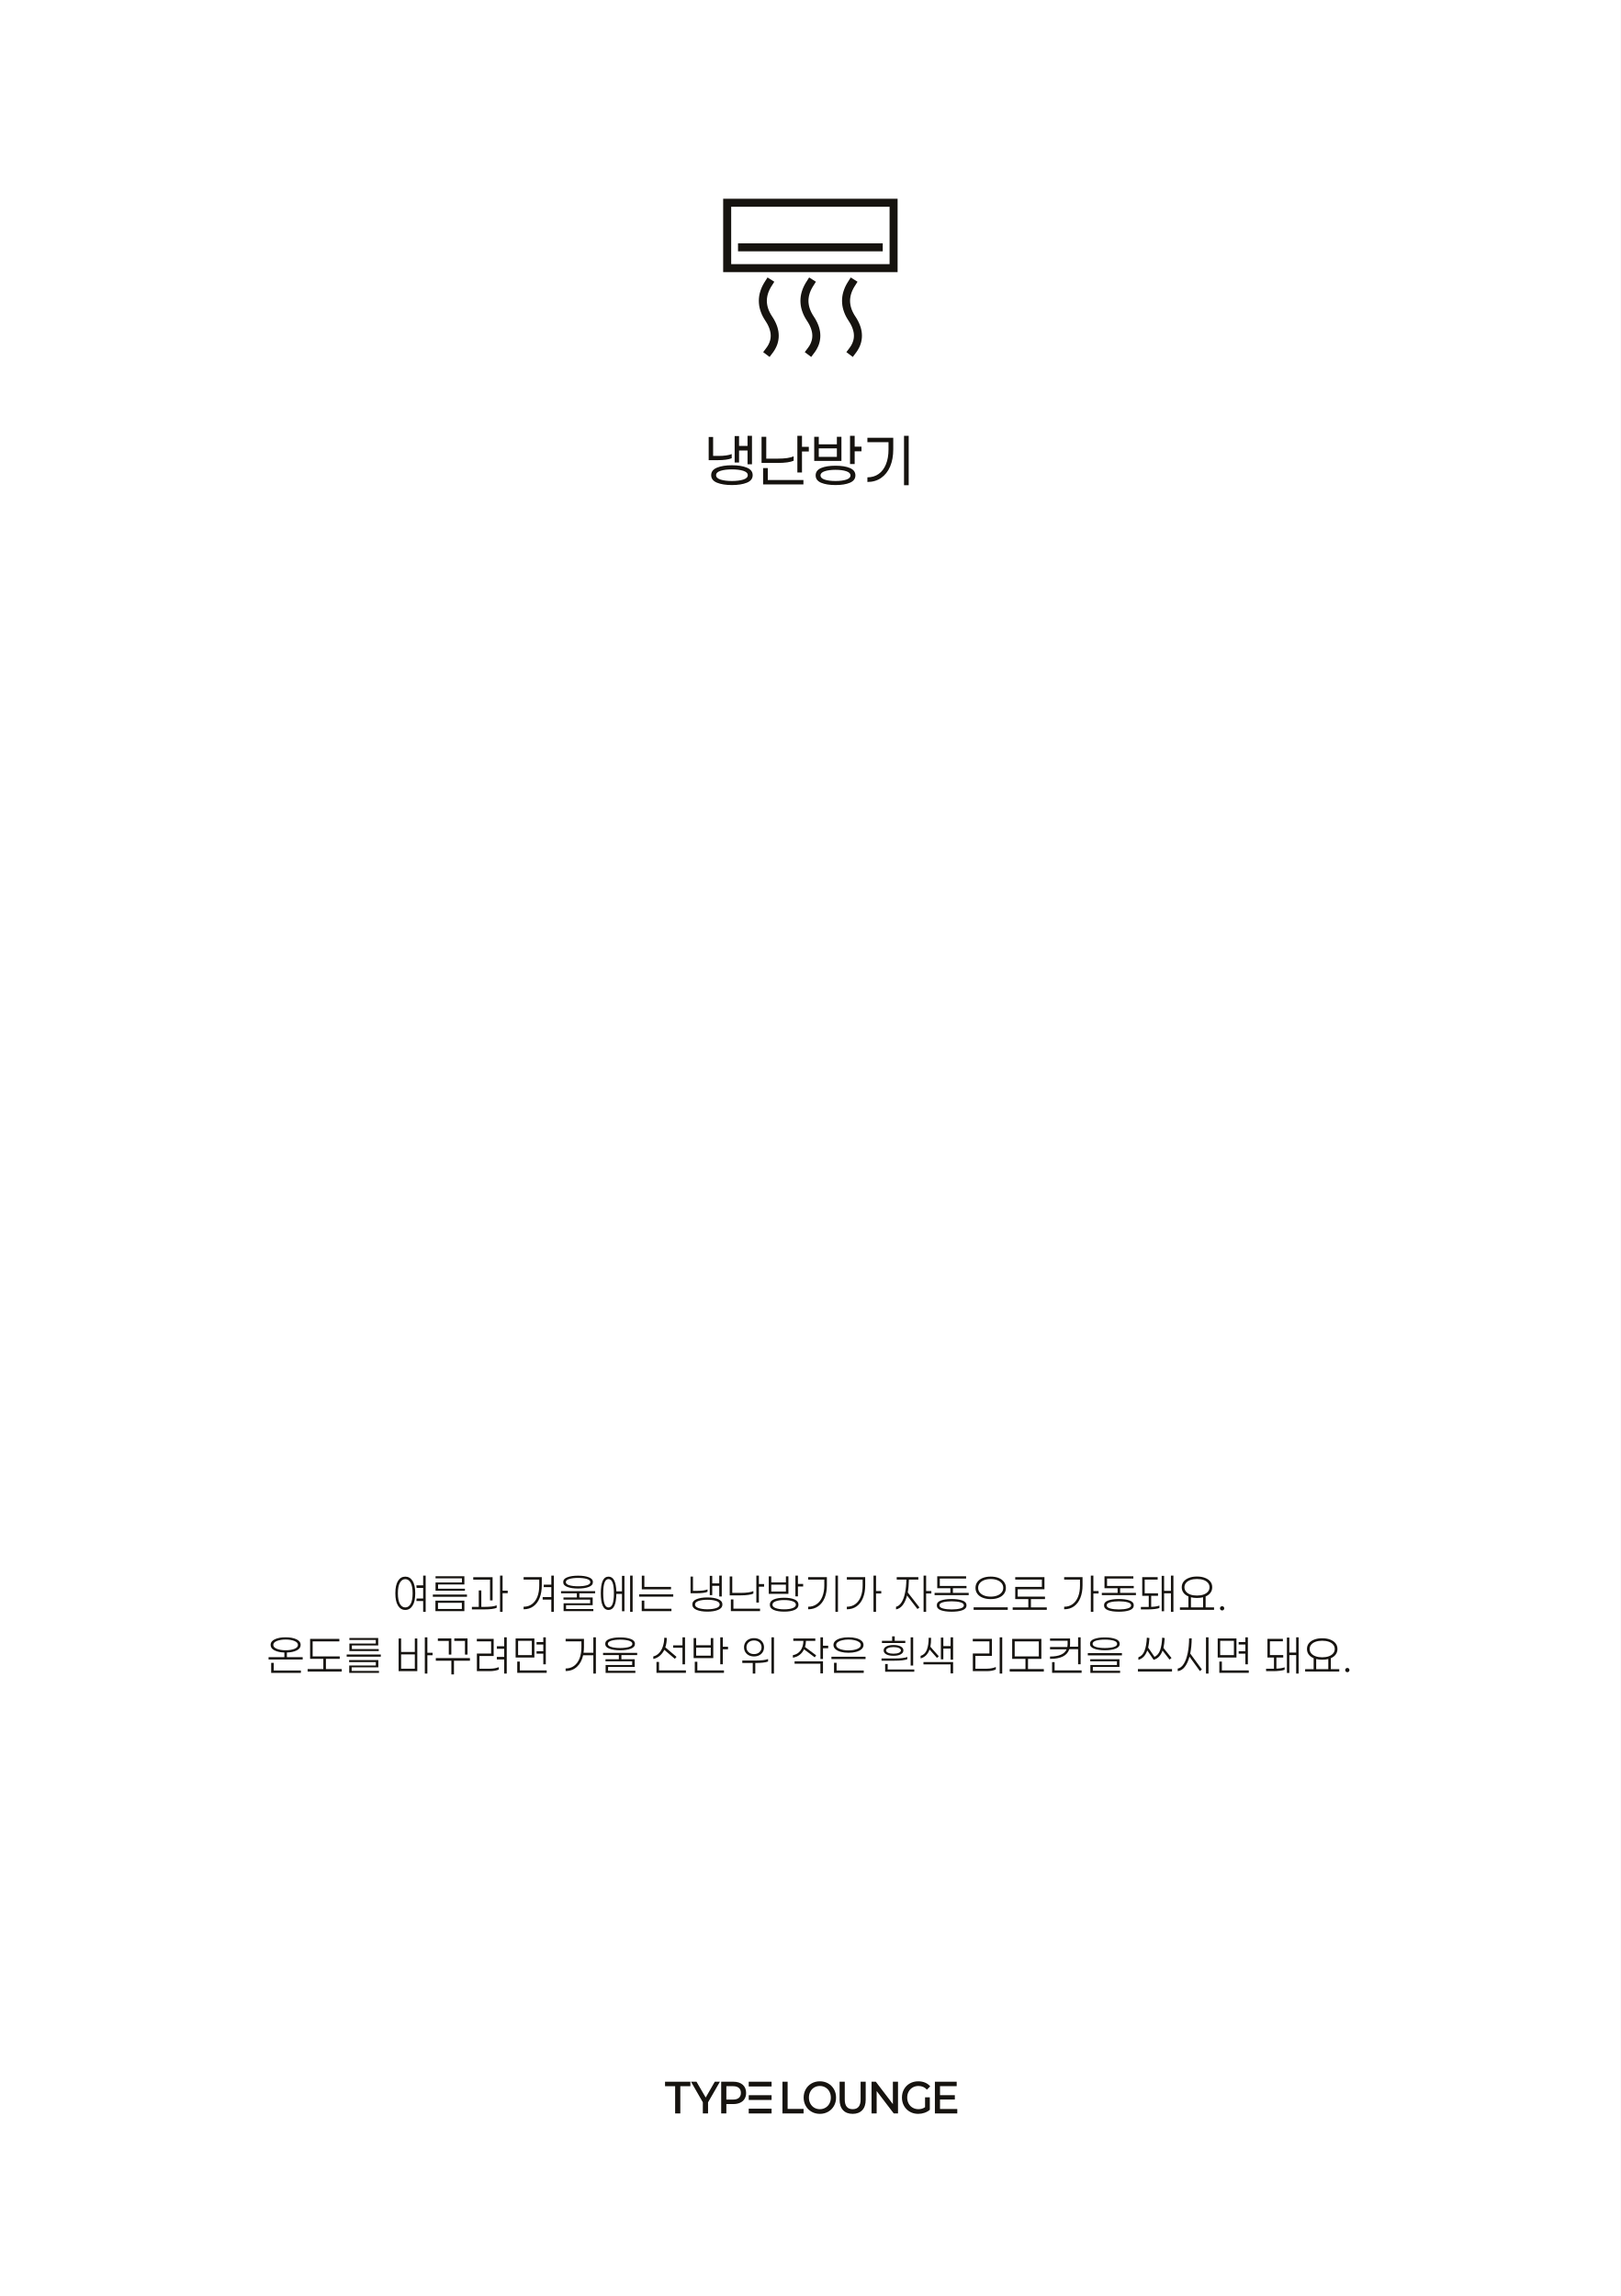
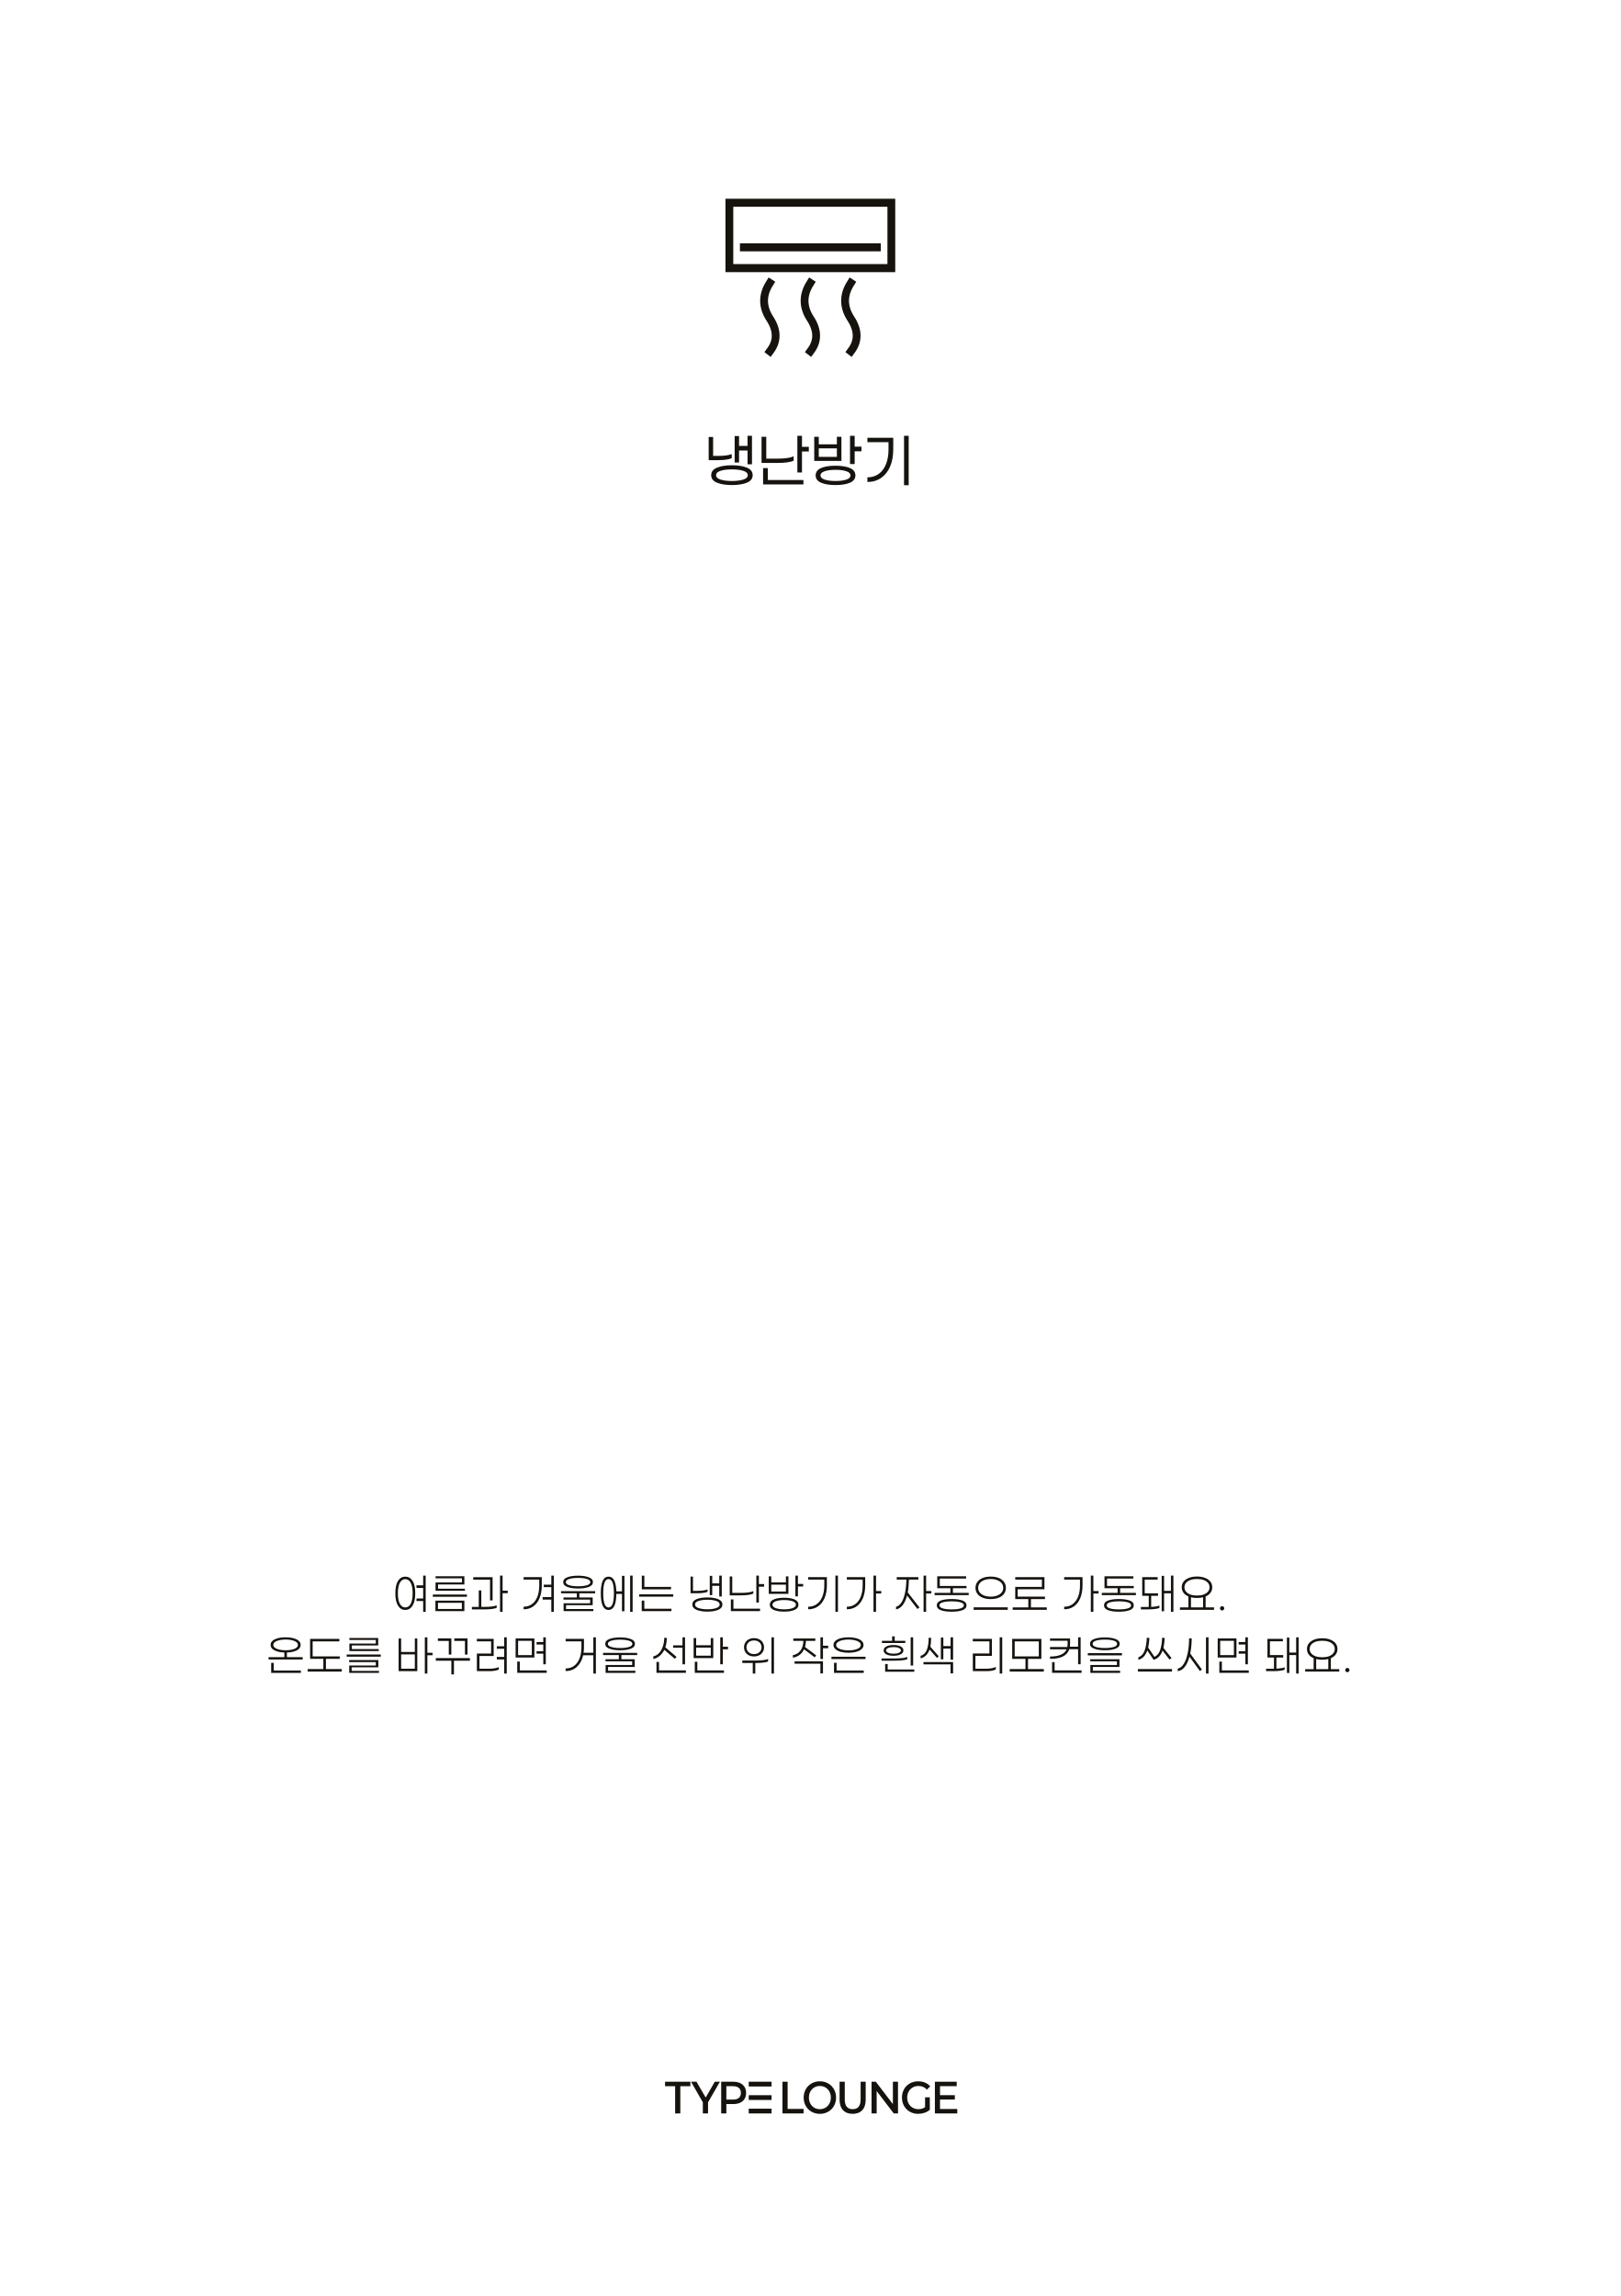
<svg xmlns="http://www.w3.org/2000/svg" viewBox="0 0 420 595" width="420" height="595" role="img" aria-label="냉난방기 안내문">
  <rect width="420" height="595" fill="#ffffff" />
-   <g transform="translate(171.5,29.44) scale(0.770098)">
-     <path fill="#16130F" fill-rule="evenodd" d="M79.35 53.35 L79.35 28.65 L20.65 28.65 L20.65 53.35 L79.35 53.35 Z M76.65 50.65 L23.35 50.65 L23.35 31.35 L76.65 31.35 L76.65 50.65 Z M74.35 43.65 L27.00 43.65 L25.65 43.65 L25.65 46.35 L73.00 46.35 L74.35 46.35 L74.35 43.65 Z M33.65 58.45 L33.35 59.20 L33.10 59.95 L32.90 60.71 L32.76 61.47 L32.68 62.23 L32.65 63.00 L32.68 63.77 L32.76 64.53 L32.90 65.29 L33.10 66.05 L33.35 66.80 L33.65 67.55 L34.01 68.29 L34.42 69.02 L34.86 69.72 L35.26 70.36 L35.60 70.95 L35.88 71.53 L36.12 72.10 L36.31 72.66 L36.46 73.20 L36.57 73.73 L36.63 74.24 L36.65 74.75 L36.63 75.25 L36.57 75.74 L36.47 76.23 L36.32 76.71 L36.14 77.20 L35.91 77.69 L35.64 78.17 L35.31 78.66 L34.92 79.19 L34.11 80.27 L36.27 81.89 L37.52 80.22 L37.94 79.58 L38.31 78.92 L38.63 78.26 L38.89 77.58 L39.09 76.88 L39.23 76.18 L39.32 75.47 L39.35 74.75 L39.32 74.03 L39.24 73.30 L39.09 72.58 L38.90 71.86 L38.64 71.13 L38.34 70.41 L37.98 69.69 L37.58 68.97 L37.14 68.28 L36.74 67.65 L36.41 67.05 L36.12 66.45 L35.88 65.86 L35.69 65.28 L35.54 64.71 L35.44 64.14 L35.37 63.57 L35.35 63.00 L35.37 62.43 L35.44 61.86 L35.54 61.29 L35.69 60.72 L35.88 60.14 L36.12 59.55 L36.41 58.95 L36.74 58.35 L37.14 57.72 L37.86 56.58 L35.58 55.14 L34.42 56.98 L34.01 57.71 L33.65 58.45 Z M47.35 59.20 L47.10 59.95 L46.90 60.71 L46.76 61.47 L46.68 62.23 L46.65 63.00 L46.68 63.77 L46.76 64.53 L46.90 65.29 L47.10 66.05 L47.35 66.80 L47.65 67.55 L48.01 68.29 L48.42 69.02 L48.86 69.72 L49.26 70.36 L49.60 70.95 L49.88 71.53 L50.12 72.10 L50.31 72.66 L50.46 73.20 L50.57 73.73 L50.63 74.24 L50.65 74.75 L50.63 75.25 L50.57 75.74 L50.47 76.23 L50.32 76.71 L50.14 77.20 L49.91 77.69 L49.64 78.17 L49.31 78.66 L48.92 79.19 L48.11 80.27 L50.27 81.89 L51.52 80.22 L51.94 79.58 L52.31 78.92 L52.63 78.26 L52.89 77.58 L53.09 76.88 L53.23 76.18 L53.32 75.47 L53.35 74.75 L53.32 74.03 L53.24 73.30 L53.09 72.58 L52.90 71.86 L52.64 71.13 L52.34 70.41 L51.98 69.69 L51.58 68.97 L51.14 68.28 L50.74 67.65 L50.41 67.05 L50.12 66.45 L49.88 65.86 L49.69 65.28 L49.54 64.71 L49.44 64.14 L49.37 63.57 L49.35 63.00 L49.37 62.43 L49.44 61.86 L49.54 61.29 L49.69 60.72 L49.88 60.14 L50.12 59.55 L50.41 58.95 L50.74 58.35 L51.14 57.72 L51.86 56.58 L49.58 55.14 L48.42 56.98 L48.01 57.71 L47.65 58.45 L47.35 59.20 Z M61.35 59.20 L61.10 59.95 L60.90 60.71 L60.76 61.47 L60.68 62.23 L60.65 63.00 L60.68 63.77 L60.76 64.53 L60.90 65.29 L61.10 66.05 L61.35 66.80 L61.65 67.55 L62.01 68.29 L62.42 69.02 L62.86 69.72 L63.26 70.36 L63.60 70.95 L63.88 71.53 L64.12 72.10 L64.31 72.66 L64.46 73.20 L64.57 73.73 L64.63 74.24 L64.65 74.75 L64.63 75.25 L64.57 75.74 L64.47 76.23 L64.32 76.71 L64.14 77.20 L63.91 77.69 L63.64 78.17 L63.31 78.66 L62.92 79.19 L62.11 80.27 L64.27 81.89 L65.52 80.22 L65.94 79.58 L66.31 78.92 L66.63 78.26 L66.89 77.58 L67.09 76.88 L67.23 76.18 L67.32 75.47 L67.35 74.75 L67.32 74.03 L67.24 73.30 L67.09 72.58 L66.90 71.86 L66.64 71.13 L66.34 70.41 L65.98 69.69 L65.58 68.97 L65.14 68.28 L64.74 67.65 L64.41 67.05 L64.12 66.45 L63.88 65.86 L63.69 65.28 L63.54 64.71 L63.44 64.14 L63.37 63.57 L63.35 63.00 L63.37 62.43 L63.44 61.86 L63.54 61.29 L63.69 60.72 L63.88 60.14 L64.12 59.55 L64.41 58.95 L64.74 58.35 L65.14 57.72 L65.86 56.58 L63.58 55.14 L62.42 56.98 L62.01 57.71 L61.65 58.45 L61.35 59.20 Z" />
+   <g transform="translate(172.52,34.52) scale(0.749543)">
+     <path fill="#16130F" fill-rule="evenodd" d="M79.35 48.03 L79.35 22.65 L20.65 22.65 L20.65 48.03 L79.35 48.03 Z M76.65 45.25 L23.35 45.25 L23.35 25.43 L76.65 25.43 L76.65 45.25 Z M74.35 38.06 L27 38.06 L25.65 38.06 L25.65 40.84 L73 40.84 L74.35 40.84 L74.35 38.06 Z M33.65 53.27 L33.35 54.04 L33.1 54.81 L32.9 55.59 L32.76 56.37 L32.68 57.15 L32.65 57.94 L32.68 58.73 L32.76 59.51 L32.9 60.29 L33.1 61.08 L33.35 61.85 L33.65 62.62 L34.01 63.38 L34.42 64.13 L34.86 64.85 L35.26 65.5 L35.6 66.11 L35.88 66.71 L36.12 67.29 L36.31 67.87 L36.46 68.42 L36.57 68.97 L36.63 69.49 L36.65 70.01 L36.63 70.53 L36.57 71.03 L36.47 71.53 L36.32 72.03 L36.14 72.53 L35.91 73.03 L35.64 73.53 L35.31 74.03 L34.92 74.57 L34.11 75.68 L36.27 77.35 L37.52 75.63 L37.94 74.98 L38.31 74.3 L38.63 73.62 L38.89 72.92 L39.09 72.2 L39.23 71.48 L39.32 70.75 L39.35 70.01 L39.32 69.27 L39.24 68.52 L39.09 67.78 L38.9 67.04 L38.64 66.29 L38.34 65.55 L37.98 64.81 L37.58 64.08 L37.14 63.37 L36.74 62.72 L36.41 62.1 L36.12 61.49 L35.88 60.88 L35.69 60.28 L35.54 59.7 L35.44 59.11 L35.37 58.53 L35.35 57.94 L35.37 57.36 L35.44 56.77 L35.54 56.18 L35.69 55.6 L35.88 55 L36.12 54.4 L36.41 53.78 L36.74 53.16 L37.14 52.52 L37.86 51.35 L35.58 49.87 L34.42 51.76 L34.01 52.51 L33.65 53.27 Z M47.35 54.04 L47.1 54.81 L46.9 55.59 L46.76 56.37 L46.68 57.15 L46.65 57.94 L46.68 58.73 L46.76 59.51 L46.9 60.29 L47.1 61.08 L47.35 61.85 L47.65 62.62 L48.01 63.38 L48.42 64.13 L48.86 64.85 L49.26 65.5 L49.6 66.11 L49.88 66.71 L50.12 67.29 L50.31 67.87 L50.46 68.42 L50.57 68.97 L50.63 69.49 L50.65 70.01 L50.63 70.53 L50.57 71.03 L50.47 71.53 L50.32 72.03 L50.14 72.53 L49.91 73.03 L49.64 73.53 L49.31 74.03 L48.92 74.57 L48.11 75.68 L50.27 77.35 L51.52 75.63 L51.94 74.98 L52.31 74.3 L52.63 73.62 L52.89 72.92 L53.09 72.2 L53.23 71.48 L53.32 70.75 L53.35 70.01 L53.32 69.27 L53.24 68.52 L53.09 67.78 L52.9 67.04 L52.64 66.29 L52.34 65.55 L51.98 64.81 L51.58 64.08 L51.14 63.37 L50.74 62.72 L50.41 62.1 L50.12 61.49 L49.88 60.88 L49.69 60.28 L49.54 59.7 L49.44 59.11 L49.37 58.53 L49.35 57.94 L49.37 57.36 L49.44 56.77 L49.54 56.18 L49.69 55.6 L49.88 55 L50.12 54.4 L50.41 53.78 L50.74 53.16 L51.14 52.52 L51.86 51.35 L49.58 49.87 L48.42 51.76 L48.01 52.51 L47.65 53.27 L47.35 54.04 Z M61.35 54.04 L61.1 54.81 L60.9 55.59 L60.76 56.37 L60.68 57.15 L60.65 57.94 L60.68 58.73 L60.76 59.51 L60.9 60.29 L61.1 61.08 L61.35 61.85 L61.65 62.62 L62.01 63.38 L62.42 64.13 L62.86 64.85 L63.26 65.5 L63.6 66.11 L63.88 66.71 L64.12 67.29 L64.31 67.87 L64.46 68.42 L64.57 68.97 L64.63 69.49 L64.65 70.01 L64.63 70.53 L64.57 71.03 L64.47 71.53 L64.32 72.03 L64.14 72.53 L63.91 73.03 L63.64 73.53 L63.31 74.03 L62.92 74.57 L62.11 75.68 L64.27 77.35 L65.52 75.63 L65.94 74.98 L66.31 74.3 L66.63 73.62 L66.89 72.92 L67.09 72.2 L67.23 71.48 L67.32 70.75 L67.35 70.01 L67.32 69.27 L67.24 68.52 L67.09 67.78 L66.9 67.04 L66.64 66.29 L66.34 65.55 L65.98 64.81 L65.58 64.08 L65.14 63.37 L64.74 62.72 L64.41 62.1 L64.12 61.49 L63.88 60.88 L63.69 60.28 L63.54 59.7 L63.44 59.11 L63.37 58.53 L63.35 57.94 L63.37 57.36 L63.44 56.77 L63.54 56.18 L63.69 55.6 L63.88 55 L64.12 54.4 L64.41 53.78 L64.74 53.16 L65.14 52.52 L65.86 51.35 L63.58 49.87 L62.42 51.76 L62.01 52.51 L61.65 53.27 L61.35 54.04 Z" />
  </g>
  <g fill="#16130F">
    <path transform="translate(182.7,125.17) scale(1,-1)" d="M7.68 5.32V12.17H8.82V9.62H11.02V12.23H12.17V4.85H11.02V8.43H8.82V5.32ZM3.33 5.92H0.95V11.93H2.1V7.02H3.48Q5.72 7.02 6.92 7.5V6.42Q5.7 5.92 3.33 5.92ZM12.35 2.03Q12.35 0.7 10.84 0.08Q9.33 -0.53 6.97 -0.53Q4.62 -0.53 3.11 0.08Q1.6 0.7 1.6 2.03Q1.6 3.37 3.11 3.98Q4.62 4.6 6.97 4.6Q9.33 4.6 10.84 3.98Q12.35 3.37 12.35 2.03ZM11.08 2.03Q11.08 2.8 9.89 3.17Q8.7 3.53 6.97 3.53Q5.23 3.53 4.05 3.17Q2.87 2.8 2.87 2.03Q2.87 1.25 4.05 0.88Q5.23 0.52 6.97 0.52Q8.7 0.52 9.89 0.88Q11.08 1.25 11.08 2.03Z" />
    <path transform="translate(196.35,125.17) scale(1,-1)" d="M13.25 8.17H11.48V2.72H10.28V12.23H11.48V9.38H13.25ZM5.2 5.2H1V11.97H2.22V6.32H5.27Q6.6 6.32 7.66 6.47Q8.72 6.63 9.32 6.92V5.78Q8.73 5.5 7.65 5.35Q6.57 5.2 5.2 5.2ZM11.85 0.78V-0.37H1.4V3.87H2.62V0.78Z" />
    <path transform="translate(210,125.17) scale(1,-1)" d="M13.25 8.22H11.48V4.92H10.28V12.23H11.48V9.43H13.25ZM1 5.73V11.98H2.18V10.03H6.87V11.98H8.05V5.73ZM6.87 8.98H2.18V6.78H6.87ZM11.67 1.97Q11.67 0.68 10.25 0.07Q8.83 -0.53 6.52 -0.53Q4.2 -0.53 2.78 0.07Q1.37 0.68 1.37 1.97Q1.37 3.27 2.77 3.88Q4.18 4.48 6.52 4.48Q8.85 4.48 10.26 3.88Q11.67 3.27 11.67 1.97ZM10.4 1.97Q10.4 2.68 9.32 3.05Q8.23 3.42 6.52 3.42Q4.8 3.42 3.71 3.05Q2.62 2.68 2.62 1.97Q2.62 1.25 3.71 0.88Q4.8 0.52 6.52 0.52Q8.23 0.52 9.32 0.88Q10.4 1.25 10.4 1.97Z" />
    <path transform="translate(223.65,125.17) scale(1,-1)" d="M10.62 -0.57V12.23H11.83V-0.57ZM1.13 0.27V1.47Q2.82 1.47 4.05 2.35Q5.28 3.23 5.94 4.86Q6.6 6.48 6.6 8.68V10.58H1.13V11.73H7.83V8.73Q7.83 6.18 7.02 4.28Q6.2 2.37 4.69 1.32Q3.18 0.27 1.13 0.27Z" />
  </g>
  <g fill="#16130F">
    <path transform="translate(101.63,417.28) scale(1,-1)" d="M8.68 -0.42H8.03V2.38H6.27L6.32 3.03H8.03V5.78H6.32L6.27 6.44H8.03V8.97H8.68ZM5.98 4.39Q5.98 2.26 5.28 1.17Q4.58 0.07 3.4 0.07Q2.21 0.07 1.52 1.17Q0.82 2.26 0.82 4.39Q0.82 6.51 1.52 7.61Q2.21 8.7 3.4 8.7Q4.58 8.7 5.28 7.61Q5.98 6.51 5.98 4.39ZM5.3 4.39Q5.3 6.21 4.79 7.13Q4.27 8.05 3.4 8.05Q2.53 8.05 2 7.13Q1.48 6.21 1.48 4.39Q1.48 2.57 2 1.64Q2.53 0.72 3.4 0.72Q4.27 0.72 4.79 1.64Q5.3 2.57 5.3 4.39Z" />
    <path transform="translate(111.75,417.28) scale(1,-1)" d="M1.77 6.67V5.57H8.73V5.04H1.12V7.19H7.96V8.26H1.12V8.8H8.59V6.67ZM0.42 3.48V4.06H9.26V3.48ZM1.09 -0.24V2.48H8.59V-0.24ZM7.94 1.92H1.75V0.32H7.94Z" />
    <path transform="translate(121.87,417.28) scale(1,-1)" d="M8.37 4.41V-0.42H7.71V8.97H8.37V5.06H9.7V4.41ZM0.77 7.92V8.56H5.78V2.54H5.12V7.92ZM6.84 1.27V0.61Q5.84 0.21 3.63 0.21H0.42V0.86H2.2V5.13H2.86V0.86H3.62Q5.93 0.86 6.84 1.27Z" />
    <path transform="translate(134.85,417.28) scale(1,-1)" d="M8.68 -0.42H8.02V2.75H5.78V3.4H8.02V5.98H6.06V6.62H8.02V8.97H8.68ZM5.55 8.57V6.45Q5.55 4.6 4.99 3.19Q4.44 1.78 3.37 1.01Q2.31 0.24 0.84 0.24V0.9Q2.1 0.9 3.01 1.58Q3.92 2.26 4.41 3.5Q4.89 4.74 4.89 6.42V7.93H0.84V8.57Z" />
    <path transform="translate(144.97,417.28) scale(1,-1)" d="M0.98 7.28Q0.98 8.14 2.06 8.54Q3.14 8.95 4.84 8.95Q6.53 8.95 7.6 8.54Q8.68 8.14 8.68 7.28Q8.68 6.43 7.61 6.03Q6.54 5.62 4.84 5.62Q3.14 5.62 2.06 6.03Q0.98 6.43 0.98 7.28ZM1.66 7.28Q1.66 6.73 2.57 6.47Q3.47 6.2 4.84 6.2Q6.21 6.2 7.11 6.47Q8.01 6.73 8.01 7.28Q8.01 7.83 7.11 8.1Q6.21 8.37 4.84 8.37Q3.47 8.37 2.57 8.1Q1.66 7.83 1.66 7.28ZM5.17 3.3H8.62V1.3H1.72V0.31H8.79V-0.24H1.08V1.8H7.96V2.75H1.05V3.3H4.51V4.38H0.42V4.94H9.26V4.38H5.17Z" />
    <path transform="translate(155.09,417.28) scale(1,-1)" d="M8.85 -0.42H8.2V8.97H8.85ZM6.73 8.91V-0.26H6.09V4.23H4.63Q4.61 2.13 4.1 1.1Q3.59 0.07 2.6 0.07Q0.6 0.07 0.6 4.39Q0.6 8.7 2.6 8.7Q4.51 8.7 4.63 4.89H6.09V8.91ZM4 4.39Q4 6.25 3.65 7.16Q3.3 8.07 2.6 8.07Q1.23 8.07 1.23 4.39Q1.23 0.71 2.6 0.71Q3.3 0.71 3.65 1.62Q4 2.53 4 4.39Z" />
    <path transform="translate(165.21,417.28) scale(1,-1)" d="M8.68 6.04V5.41H1.11V8.95H1.77V6.04ZM0.42 3.51V4.12H9.26V3.51ZM8.79 0.38V-0.24H1.09V2.49H1.76V0.38Z" />
    <path transform="translate(178.19,417.28) scale(1,-1)" d="M5.74 3.9V8.91H6.38V6.95H8.2V8.97H8.85V3.56H8.2V6.31H6.38V3.9ZM2.43 4.4H0.76V8.71H1.39V5.02H2.52Q4.25 5.02 5.16 5.39V4.77Q4.28 4.4 2.43 4.4ZM9.01 1.48Q9.01 0.53 7.9 0.08Q6.8 -0.37 5.12 -0.37Q3.45 -0.37 2.34 0.08Q1.23 0.53 1.23 1.48Q1.23 2.43 2.33 2.87Q3.43 3.31 5.12 3.31Q6.81 3.31 7.91 2.87Q9.01 2.43 9.01 1.48ZM8.31 1.48Q8.31 2.11 7.38 2.41Q6.45 2.71 5.12 2.71Q3.79 2.71 2.85 2.41Q1.92 2.1 1.92 1.48Q1.92 0.86 2.85 0.55Q3.79 0.24 5.12 0.24Q6.45 0.24 7.38 0.54Q8.31 0.84 8.31 1.48Z" />
    <path transform="translate(188.31,417.28) scale(1,-1)" d="M9.7 6.1H8.35V1.99H7.69V8.97H8.35V6.77H9.7ZM3.67 3.85H0.79V8.74H1.45V4.49H3.72Q4.79 4.49 5.62 4.61Q6.45 4.73 6.92 4.96V4.31Q6.47 4.09 5.61 3.97Q4.75 3.85 3.67 3.85ZM8.65 0.4V-0.23H1.09V2.8H1.75V0.4Z" />
    <path transform="translate(198.43,417.28) scale(1,-1)" d="M9.7 6.15H8.35V3.59H7.69V8.97H8.35V6.81H9.7ZM0.79 4.24V8.78H1.44V7.21H5.23V8.78H5.88V4.24ZM5.23 6.62H1.44V4.84H5.23ZM8.49 1.43Q8.49 0.51 7.47 0.07Q6.45 -0.37 4.78 -0.37Q3.1 -0.37 2.08 0.07Q1.06 0.51 1.06 1.43Q1.06 2.35 2.08 2.79Q3.1 3.23 4.78 3.23Q6.45 3.23 7.47 2.79Q8.49 2.35 8.49 1.43ZM7.82 1.43Q7.82 2.02 6.97 2.32Q6.12 2.63 4.78 2.63Q3.45 2.63 2.6 2.32Q1.75 2.02 1.75 1.43Q1.75 0.84 2.6 0.54Q3.45 0.23 4.78 0.23Q6.11 0.23 6.97 0.54Q7.82 0.86 7.82 1.43Z" />
    <path transform="translate(208.55,417.28) scale(1,-1)" d="M7.94 -0.42V8.97H8.6V-0.42ZM0.88 0.24V0.9Q2.15 0.9 3.1 1.58Q4.05 2.25 4.55 3.5Q5.06 4.74 5.06 6.42V7.93H0.88V8.57H5.73V6.45Q5.73 4.6 5.15 3.19Q4.56 1.78 3.46 1.01Q2.36 0.24 0.88 0.24Z" />
    <path transform="translate(218.67,417.28) scale(1,-1)" d="M8.35 4.33V-0.42H7.69V8.97H8.35V4.97H9.7V4.33ZM5.54 8.57V6.45Q5.54 4.6 4.97 3.19Q4.4 1.78 3.33 1.01Q2.26 0.24 0.78 0.24V0.9Q2.05 0.9 2.98 1.58Q3.9 2.26 4.39 3.5Q4.88 4.74 4.88 6.42V7.93H0.78V8.57Z" />
    <path transform="translate(231.65,417.28) scale(1,-1)" d="M8.35 4.33V-0.42H7.69V8.97H8.35V4.97H9.7V4.33ZM3.59 4.61 6.62 0.71 6.1 0.31 3.41 3.81Q2.99 2.24 2.27 1.31Q1.54 0.39 0.55 0.21V0.89Q1.38 1.09 1.98 2.04Q2.58 2.99 2.89 4.52Q3.2 6.04 3.23 7.93H0.73V8.57H6.33V7.93H3.89Q3.86 6.05 3.59 4.61Z" />
    <path transform="translate(241.77,417.28) scale(1,-1)" d="M9.26 3.9H0.42V4.5H4.51V5.7H1.11V8.8H8.59V8.2H1.77V6.29H8.69V5.7H5.17V4.5H9.26ZM8.69 1.26Q8.69 0.38 7.61 -0.01Q6.53 -0.39 4.84 -0.39Q3.15 -0.39 2.07 -0.01Q0.99 0.38 0.99 1.26Q0.99 2.14 2.07 2.52Q3.15 2.9 4.84 2.9Q6.53 2.9 7.61 2.52Q8.69 2.14 8.69 1.26ZM8.01 1.26Q8.01 1.81 7.08 2.06Q6.16 2.31 4.84 2.31Q3.52 2.31 2.6 2.06Q1.67 1.81 1.67 1.26Q1.67 0.71 2.6 0.45Q3.52 0.2 4.84 0.2Q6.16 0.2 7.08 0.45Q8.01 0.71 8.01 1.26Z" />
    <path transform="translate(251.89,417.28) scale(1,-1)" d="M8.78 5.79Q8.78 4.91 8.29 4.25Q7.81 3.59 6.92 3.24Q6.03 2.88 4.84 2.88Q3.65 2.88 2.76 3.24Q1.87 3.59 1.39 4.25Q0.9 4.91 0.9 5.79Q0.9 6.67 1.39 7.33Q1.87 7.99 2.76 8.35Q3.65 8.71 4.84 8.71Q6.03 8.71 6.92 8.35Q7.81 7.99 8.29 7.33Q8.78 6.67 8.78 5.79ZM1.59 5.79Q1.59 5.12 1.99 4.61Q2.4 4.09 3.13 3.81Q3.86 3.52 4.84 3.52Q5.82 3.52 6.55 3.81Q7.28 4.09 7.69 4.61Q8.09 5.12 8.09 5.79Q8.09 6.48 7.69 6.99Q7.28 7.5 6.55 7.79Q5.82 8.08 4.84 8.08Q3.86 8.08 3.13 7.79Q2.4 7.5 1.99 6.99Q1.59 6.48 1.59 5.79ZM0.42 0.1V0.75H9.26V0.1Z" />
    <path transform="translate(262.01,417.28) scale(1,-1)" d="M9.26 0.1H0.42V0.73H4.47V2.88H1.08V6.04H7.99V7.94H1.08V8.57H8.65V5.43H1.72V3.52H8.79V2.88H5.15V0.73H9.26Z" />
    <path transform="translate(274.99,417.28) scale(1,-1)" d="M8.35 4.33V-0.42H7.69V8.97H8.35V4.97H9.7V4.33ZM5.54 8.57V6.45Q5.54 4.6 4.97 3.19Q4.4 1.78 3.33 1.01Q2.26 0.24 0.78 0.24V0.9Q2.05 0.9 2.98 1.58Q3.9 2.26 4.39 3.5Q4.88 4.74 4.88 6.42V7.93H0.78V8.57Z" />
    <path transform="translate(285.11,417.28) scale(1,-1)" d="M9.26 3.9H0.42V4.5H4.51V5.7H1.11V8.8H8.59V8.2H1.77V6.29H8.69V5.7H5.17V4.5H9.26ZM8.69 1.26Q8.69 0.38 7.61 -0.01Q6.53 -0.39 4.84 -0.39Q3.15 -0.39 2.07 -0.01Q0.99 0.38 0.99 1.26Q0.99 2.14 2.07 2.52Q3.15 2.9 4.84 2.9Q6.53 2.9 7.61 2.52Q8.69 2.14 8.69 1.26ZM8.01 1.26Q8.01 1.81 7.08 2.06Q6.16 2.31 4.84 2.31Q3.52 2.31 2.6 2.06Q1.67 1.81 1.67 1.26Q1.67 0.71 2.6 0.45Q3.52 0.2 4.84 0.2Q6.16 0.2 7.08 0.45Q8.01 0.71 8.01 1.26Z" />
    <path transform="translate(295.23,417.28) scale(1,-1)" d="M8.85 -0.42H8.21V4.38H6.44V-0.26H5.81V8.91H6.44V5.02H8.21V8.97H8.85ZM5.22 1.21V0.57Q4.8 0.4 4 0.31Q3.2 0.21 2.29 0.21H0.42V0.84H2.46V3.73H0.77V8.57H4.77V7.94H1.41V4.38H4.86V3.73H3.09V0.86Q4.53 0.92 5.22 1.21Z" />
    <path transform="translate(305.35,417.28) scale(1,-1)" d="M9.26 0.1H0.42V0.73H2.62V3.57Q1.78 3.92 1.34 4.53Q0.89 5.13 0.89 5.95Q0.89 6.8 1.38 7.42Q1.87 8.04 2.76 8.38Q3.65 8.73 4.84 8.73Q6.03 8.73 6.92 8.38Q7.81 8.04 8.3 7.42Q8.79 6.8 8.79 5.95Q8.79 5.13 8.34 4.53Q7.9 3.92 7.08 3.57V0.73H9.26ZM1.59 5.95Q1.59 5.3 1.99 4.82Q2.4 4.33 3.13 4.06Q3.86 3.8 4.84 3.8Q5.82 3.8 6.55 4.06Q7.28 4.33 7.69 4.82Q8.09 5.3 8.09 5.95Q8.09 6.59 7.69 7.08Q7.28 7.57 6.55 7.83Q5.82 8.09 4.84 8.09Q3.86 8.09 3.13 7.83Q2.4 7.57 1.99 7.08Q1.59 6.59 1.59 5.95ZM6.42 0.73V3.35Q5.72 3.17 4.84 3.17Q3.97 3.17 3.28 3.35V0.73Z" />
    <path transform="translate(315.47,417.28) scale(1,-1)" d="M0.68 0.49Q0.68 0.72 0.84 0.88Q1 1.04 1.23 1.04Q1.47 1.04 1.63 0.88Q1.78 0.72 1.78 0.49Q1.78 0.26 1.63 0.1Q1.47 -0.06 1.23 -0.06Q1 -0.06 0.84 0.1Q0.68 0.26 0.68 0.49Z" />
  </g>
  <g fill="#16130F">
    <path transform="translate(69.18,433.28) scale(1,-1)" d="M9.26 3.23H0.42V3.84H4.51V5.04Q2.97 5.08 1.96 5.59Q0.95 6.09 0.95 7Q0.95 7.97 2.07 8.48Q3.18 8.98 4.84 8.98Q6.5 8.98 7.61 8.48Q8.73 7.97 8.73 7Q8.73 6.09 7.72 5.59Q6.71 5.08 5.17 5.04V3.84H9.26ZM4.84 5.62Q6.17 5.62 7.1 5.98Q8.03 6.34 8.03 7Q8.03 7.66 7.1 8.03Q6.17 8.4 4.84 8.4Q3.51 8.4 2.57 8.03Q1.64 7.66 1.64 7Q1.64 6.36 2.57 5.99Q3.51 5.62 4.84 5.62ZM8.79 0.38V-0.24H1.09V2.35H1.76V0.38Z" />
    <path transform="translate(79.3,433.28) scale(1,-1)" d="M9.26 0.1H0.42V0.75H4.49V3.4H1.06V8.57H8.64V7.92H1.72V4.03H8.74V3.4H5.16V0.75H9.26Z" />
    <path transform="translate(89.42,433.28) scale(1,-1)" d="M1.77 6.87V5.93H8.73V5.41H1.12V7.36H7.96V8.29H1.12V8.8H8.59V6.87ZM0.42 3.96V4.52H9.26V3.96ZM1.71 1.2V0.27H8.79V-0.24H1.08V1.67H7.97V2.55H1.05V3.08H8.62V1.2Z" />
    <path transform="translate(102.4,433.28) scale(1,-1)" d="M8.35 4.33V-0.42H7.69V8.97H8.35V4.97H9.7V4.33ZM5.74 8.67V0.21H0.9V8.67H1.55V5.18H5.1V8.67ZM5.1 4.55H1.55V0.84H5.1Z" />
    <path transform="translate(112.52,433.28) scale(1,-1)" d="M0.95 8.04V8.69H4.44V4.5H3.78V8.04ZM5.21 8.04V8.69H8.63V4.5H7.97V8.04ZM5.12 2.91V-0.64H4.45V2.91H0.42V3.59H9.26V2.91Z" />
    <path transform="translate(122.64,433.28) scale(1,-1)" d="M8.68 -0.42H8.02V3.24H6.11V3.9H8.02V6.01H6.11V6.66H8.02V8.97H8.68ZM6.61 1.25V0.61Q6.21 0.43 5.57 0.32Q4.94 0.21 4.28 0.21H0.94V4.77H4.63V7.93H0.93V8.57H5.29V4.13H1.61V0.84H4.3Q4.94 0.84 5.57 0.95Q6.2 1.06 6.61 1.25Z" />
    <path transform="translate(132.76,433.28) scale(1,-1)" d="M6.29 4.74V5.37H8.03V7.11H6.29V7.75H8.03V8.97H8.68V1.98H8.03V4.74ZM0.86 3.74V8.68H5.72V3.74ZM1.5 8.07V4.36H5.06V8.07ZM8.91 -0.23H1.28V2.69H1.94V0.4H8.91Z" />
    <path transform="translate(145.74,433.28) scale(1,-1)" d="M8.68 -0.42H8.02V4.33H5.38Q4.94 2.41 3.76 1.33Q2.59 0.24 0.84 0.24V0.9Q2.11 0.9 3.03 1.58Q3.95 2.26 4.44 3.5Q4.93 4.74 4.93 6.42V7.93H0.84V8.57H5.59V6.45Q5.59 5.67 5.48 4.97H8.02V8.97H8.68Z" />
    <path transform="translate(155.86,433.28) scale(1,-1)" d="M0.98 7.28Q0.98 8.14 2.06 8.54Q3.14 8.95 4.84 8.95Q6.53 8.95 7.6 8.54Q8.68 8.14 8.68 7.28Q8.68 6.43 7.61 6.03Q6.54 5.62 4.84 5.62Q3.14 5.62 2.06 6.03Q0.98 6.43 0.98 7.28ZM1.66 7.28Q1.66 6.73 2.57 6.47Q3.47 6.2 4.84 6.2Q6.21 6.2 7.11 6.47Q8.01 6.73 8.01 7.28Q8.01 7.83 7.11 8.1Q6.21 8.37 4.84 8.37Q3.47 8.37 2.57 8.1Q1.66 7.83 1.66 7.28ZM5.17 3.3H8.62V1.3H1.72V0.31H8.79V-0.24H1.08V1.8H7.96V2.75H1.05V3.3H4.51V4.38H0.42V4.94H9.26V4.38H5.17Z" />
    <path transform="translate(168.84,433.28) scale(1,-1)" d="M5.6 6.27V6.89H8.02V8.97H8.68V1.98H8.02V6.27ZM0.46 3.37V4.03Q1.34 4.23 1.98 4.93Q2.62 5.62 2.95 6.66Q3.29 7.69 3.3 8.86L3.95 8.82Q3.95 7.47 3.57 6.38L6.48 3.91L6.04 3.4L3.31 5.73Q2.84 4.78 2.11 4.17Q1.39 3.56 0.46 3.37ZM8.91 -0.23H1.28V2.6H1.94V0.4H8.91Z" />
    <path transform="translate(178.96,433.28) scale(1,-1)" d="M9.7 5.87H8.35V1.99H7.69V8.97H8.35V6.53H9.7ZM0.79 3.59V8.78H1.44V6.92H5.23V8.78H5.88V3.59ZM5.23 6.31H1.44V4.22H5.23ZM8.65 0.4V-0.23H1.09V2.64H1.75V0.4Z" />
    <path transform="translate(191.94,433.28) scale(1,-1)" d="M8.63 -0.42H7.98V8.97H8.63ZM0.87 6.39Q0.87 7.08 1.2 7.62Q1.53 8.16 2.11 8.46Q2.7 8.76 3.46 8.76Q4.22 8.76 4.8 8.46Q5.39 8.16 5.72 7.62Q6.05 7.08 6.05 6.39Q6.05 5.71 5.72 5.16Q5.39 4.62 4.8 4.32Q4.22 4.02 3.46 4.02Q2.7 4.02 2.11 4.32Q1.53 4.62 1.2 5.16Q0.87 5.71 0.87 6.39ZM1.5 6.39Q1.5 5.63 2.04 5.13Q2.58 4.63 3.46 4.63Q4.33 4.63 4.87 5.13Q5.41 5.63 5.41 6.39Q5.41 7.16 4.87 7.66Q4.33 8.16 3.46 8.16Q2.58 8.16 2.04 7.66Q1.5 7.16 1.5 6.39ZM7.1 3.35V2.7Q6.04 2.32 3.87 2.32H3.79V-0.42H3.13V2.32H0.42V2.96H3.86Q6.15 2.96 7.1 3.35Z" />
    <path transform="translate(204.92,433.28) scale(1,-1)" d="M8.35 6.15V3.36H7.69V8.97H8.35V6.8H9.7V6.15ZM0.55 3.7V4.35Q1.8 4.57 2.51 5.53Q3.23 6.49 3.28 8.05H0.66V8.67H6.36V8.05H3.94Q3.9 7.11 3.69 6.47L6.58 4.31L6.22 3.78L3.43 5.87Q3.01 4.96 2.27 4.41Q1.54 3.86 0.55 3.7ZM8.35 2.75V-0.37H7.68V2.13H0.99V2.75Z" />
    <path transform="translate(215.04,433.28) scale(1,-1)" d="M8.73 6.99Q8.73 6.34 8.2 5.89Q7.68 5.43 6.79 5.2Q5.9 4.97 4.84 4.97Q3.78 4.97 2.89 5.2Q2 5.43 1.48 5.89Q0.95 6.34 0.95 6.99Q0.95 7.64 1.48 8.09Q2 8.53 2.89 8.76Q3.78 8.98 4.84 8.98Q5.9 8.98 6.79 8.76Q7.68 8.53 8.2 8.09Q8.73 7.64 8.73 6.99ZM1.64 6.99Q1.64 6.33 2.57 5.96Q3.51 5.59 4.84 5.59Q6.17 5.59 7.1 5.96Q8.03 6.33 8.03 6.99Q8.03 7.43 7.59 7.75Q7.15 8.07 6.42 8.23Q5.68 8.4 4.84 8.4Q4 8.4 3.26 8.23Q2.53 8.07 2.08 7.75Q1.64 7.43 1.64 6.99ZM0.42 3.34V3.95H9.26V3.34ZM8.79 0.38V-0.24H1.09V2.37H1.76V0.38Z" />
    <path transform="translate(228.02,433.28) scale(1,-1)" d="M0.53 7.5V8.07H3.17V9.23H3.84V8.07H6.58V7.5ZM7.97 1.66V8.98H8.62V1.66ZM3.52 6.98Q4.71 6.98 5.4 6.6Q6.09 6.22 6.09 5.59Q6.09 4.95 5.4 4.57Q4.71 4.19 3.52 4.19Q2.33 4.19 1.65 4.57Q0.97 4.95 0.97 5.59Q0.97 6.22 1.65 6.6Q2.33 6.98 3.52 6.98ZM3.52 6.44Q2.66 6.44 2.13 6.2Q1.59 5.95 1.59 5.59Q1.59 5.22 2.13 4.97Q2.66 4.73 3.52 4.73Q4.4 4.73 4.93 4.97Q5.45 5.21 5.45 5.59Q5.45 5.96 4.93 6.2Q4.4 6.44 3.52 6.44ZM3.8 2.92H0.42V3.5H3.86Q6.21 3.5 7.1 3.89V3.3Q6.67 3.12 5.81 3.02Q4.94 2.92 3.8 2.92ZM8.91 0.06H1.36V2.05H2.02V0.65H8.91Z" />
    <path transform="translate(238.14,433.28) scale(1,-1)" d="M8.85 3.18H8.2V6.05H6.32V3.28H5.68V8.91H6.32V6.7H8.2V8.97H8.85ZM0.43 3.52V4.17Q1.58 4.52 2.05 5.75Q2.52 6.98 2.52 8.86L3.15 8.84Q3.15 7.46 2.96 6.53L5.13 4.07L4.68 3.63L2.75 5.82Q2.08 3.94 0.43 3.52ZM8.85 2.57V-0.37H8.19V1.96H1.17V2.57Z" />
    <path transform="translate(251.12,433.28) scale(1,-1)" d="M7.94 -0.42V8.97H8.6V-0.42ZM1.65 4.17V0.84H4.63Q5.27 0.84 5.9 0.97Q6.54 1.09 6.94 1.3V0.66Q6.54 0.44 5.9 0.32Q5.27 0.21 4.62 0.21H0.98V4.79H5.28V7.93H0.97V8.57H5.93V4.17Z" />
    <path transform="translate(261.24,433.28) scale(1,-1)" d="M9.26 0.1H0.42V0.75H4.5V3.39H1.06V8.57H8.62V3.39H5.16V0.75H9.26ZM7.96 4.03V7.92H1.71V4.03Z" />
    <path transform="translate(271.36,433.28) scale(1,-1)" d="M0.75 3.39V4Q4.24 4 5.05 5.87H0.75V6.47H5.23Q5.3 6.91 5.3 7.15V8.08H0.75V8.68H5.94V7.25Q5.94 6.83 5.89 6.54H8.02V8.97H8.68V1.99H8.02V5.89H5.73Q4.94 3.39 0.75 3.39ZM8.93 -0.23H1.28V2.55H1.93V0.4H8.93Z" />
    <path transform="translate(281.48,433.28) scale(1,-1)" d="M8.68 7.28Q8.68 6.43 7.6 6.03Q6.53 5.62 4.84 5.62Q3.14 5.62 2.06 6.03Q0.98 6.43 0.98 7.28Q0.98 8.14 2.06 8.54Q3.14 8.95 4.84 8.95Q6.54 8.95 7.61 8.54Q8.68 8.14 8.68 7.28ZM1.66 7.28Q1.66 6.72 2.56 6.46Q3.46 6.2 4.84 6.2Q6.21 6.2 7.11 6.46Q8.01 6.72 8.01 7.28Q8.01 7.85 7.11 8.12Q6.21 8.38 4.84 8.38Q3.47 8.38 2.57 8.12Q1.66 7.85 1.66 7.28ZM0.42 4.29V4.88H9.26V4.29ZM1.72 1.3V0.31H8.79V-0.24H1.08V1.8H7.96V2.75H1.05V3.3H8.62V1.3Z" />
    <path transform="translate(294.46,433.28) scale(1,-1)" d="M0.54 3.14V3.8Q1.66 4.2 2.15 5.51Q2.64 6.81 2.74 8.89L3.41 8.78Q3.31 7.38 3.08 6.31L4.72 3.91Q5.74 4.4 6.18 5.65Q6.61 6.91 6.71 8.89L7.36 8.78Q7.28 7.3 7.04 6.23L9.13 3.62L8.62 3.2L6.8 5.54Q6.47 4.58 5.9 3.98Q5.34 3.39 4.5 3.14L2.85 5.57Q2.52 4.61 1.96 4Q1.39 3.39 0.54 3.14ZM9.26 0.75V0.1H0.42V0.75Z" />
    <path transform="translate(304.58,433.28) scale(1,-1)" d="M8.6 -0.42H7.94V8.97H8.6ZM3.86 4.77 6.88 0.64 6.36 0.23 3.67 3.96Q3.21 2.29 2.44 1.31Q1.67 0.33 0.62 0.21V0.88Q1.56 1.05 2.22 2.15Q2.88 3.25 3.22 4.97Q3.56 6.69 3.57 8.71L4.24 8.7Q4.22 6.47 3.86 4.77Z" />
    <path transform="translate(314.7,433.28) scale(1,-1)" d="M6.29 4.74V5.37H8.03V7.11H6.29V7.75H8.03V8.97H8.68V1.98H8.03V4.74ZM0.86 3.74V8.68H5.72V3.74ZM1.5 8.07V4.36H5.06V8.07ZM8.91 -0.23H1.28V2.69H1.94V0.4H8.91Z" />
    <path transform="translate(327.68,433.28) scale(1,-1)" d="M8.85 -0.42H8.21V4.38H6.44V-0.26H5.81V8.91H6.44V5.02H8.21V8.97H8.85ZM5.22 1.21V0.57Q4.8 0.4 4 0.31Q3.2 0.21 2.29 0.21H0.42V0.84H2.46V3.73H0.77V8.57H4.77V7.94H1.41V4.38H4.86V3.73H3.09V0.86Q4.53 0.92 5.22 1.21Z" />
    <path transform="translate(337.8,433.28) scale(1,-1)" d="M9.26 0.1H0.42V0.73H2.62V3.57Q1.78 3.92 1.34 4.53Q0.89 5.13 0.89 5.95Q0.89 6.8 1.38 7.42Q1.87 8.04 2.76 8.38Q3.65 8.73 4.84 8.73Q6.03 8.73 6.92 8.38Q7.81 8.04 8.3 7.42Q8.79 6.8 8.79 5.95Q8.79 5.13 8.34 4.53Q7.9 3.92 7.08 3.57V0.73H9.26ZM1.59 5.95Q1.59 5.3 1.99 4.82Q2.4 4.33 3.13 4.06Q3.86 3.8 4.84 3.8Q5.82 3.8 6.55 4.06Q7.28 4.33 7.69 4.82Q8.09 5.3 8.09 5.95Q8.09 6.59 7.69 7.08Q7.28 7.57 6.55 7.83Q5.82 8.09 4.84 8.09Q3.86 8.09 3.13 7.83Q2.4 7.57 1.99 7.08Q1.59 6.59 1.59 5.95ZM6.42 0.73V3.35Q5.72 3.17 4.84 3.17Q3.97 3.17 3.28 3.35V0.73Z" />
    <path transform="translate(347.92,433.28) scale(1,-1)" d="M0.68 0.49Q0.68 0.72 0.84 0.88Q1 1.04 1.23 1.04Q1.47 1.04 1.63 0.88Q1.78 0.72 1.78 0.49Q1.78 0.26 1.63 0.1Q1.47 -0.06 1.23 -0.06Q1 -0.06 0.84 0.1Q0.68 0.26 0.68 0.49Z" />
  </g>
  <g transform="translate(172,539) scale(0.011743) translate(40,40)">
    <path d="M-11 601V700H548V601H326V0H212V601Z" transform="translate(0.0,700) scale(1,-1)" fill="#16130F" />
    <path d="M354 0H239V246L-22 700H99L302 351L503 700H616L354 245Z" transform="translate(584.0,700) scale(1,-1)" fill="#16130F" />
    <path d="M619 453Q619 377 585 321.5Q551 266 487.5 236.5Q424 207 338 207H183V0H69V700H338Q468 700 543.5 634Q619 568 619 453ZM504 453Q504 524 460 562.5Q416 601 333 601H183V306H333Q416 306 460 344.5Q504 383 504 453Z" transform="translate(1159.0,700) scale(1,-1)" fill="#16130F" />
    <rect x="1836.0" y="0" width="504.0" height="105.0" fill="#16130F" />
    <rect x="1836.0" y="297.5" width="504.0" height="105.0" fill="#16130F" />
    <rect x="1836.0" y="595.0" width="504.0" height="105.0" fill="#16130F" />
    <path d="M192 700V100H544V0H78V700Z" transform="translate(2502.0,700) scale(1,-1)" fill="#16130F" />
    <path d="M27 350Q27 452 73.5 534Q120 616 201.5 662.5Q283 709 385 709Q486 709 567.5 662.5Q649 616 695.5 534Q742 452 742 350Q742 248 695.5 166Q649 84 567.5 37.5Q486 -9 385 -9Q283 -9 201.5 37.5Q120 84 73.5 166Q27 248 27 350ZM627 350Q627 424 595.5 482Q564 540 508.5 573Q453 606 385 606Q316 606 261 573.5Q206 541 174.5 482.5Q143 424 143 350Q143 276 174.5 217.5Q206 159 261 126.5Q316 94 385 94Q453 94 508.5 127Q564 160 595.5 218Q627 276 627 350Z" transform="translate(3021.0,700) scale(1,-1)" fill="#16130F" />
    <path d="M68 304V700H182V308Q182 94 357 94Q532 94 532 308V700H644V304Q644 153 568 72Q492 -9 356 -9Q220 -9 144 72Q68 153 68 304Z" transform="translate(3773.0,700) scale(1,-1)" fill="#16130F" />
    <path d="M662 0H568L191 494V0H78V700H172L549 206V700H662Z" transform="translate(4468.0,700) scale(1,-1)" fill="#16130F" />
    <path d="M642 356V80Q592 37 524.5 14Q457 -9 385 -9Q283 -9 201.5 37.5Q120 84 73.5 165.5Q27 247 27 350Q27 453 73.5 535Q120 617 202 663Q284 709 387 709Q469 709 537 680.5Q605 652 651 598L578 525Q540 567 494 586.5Q448 606 392 606Q320 606 263.5 573Q207 540 175 482Q143 424 143 350Q143 277 174.5 218.5Q206 160 263 127Q320 94 391 94Q475 94 537 138V356Z" transform="translate(5190.0,700) scale(1,-1)" fill="#16130F" />
    <path d="M563 0H69V700H550V602H182V403H509V307H182V98H563Z" transform="translate(5875.0,700) scale(1,-1)" fill="#16130F" />
  </g>
</svg>
